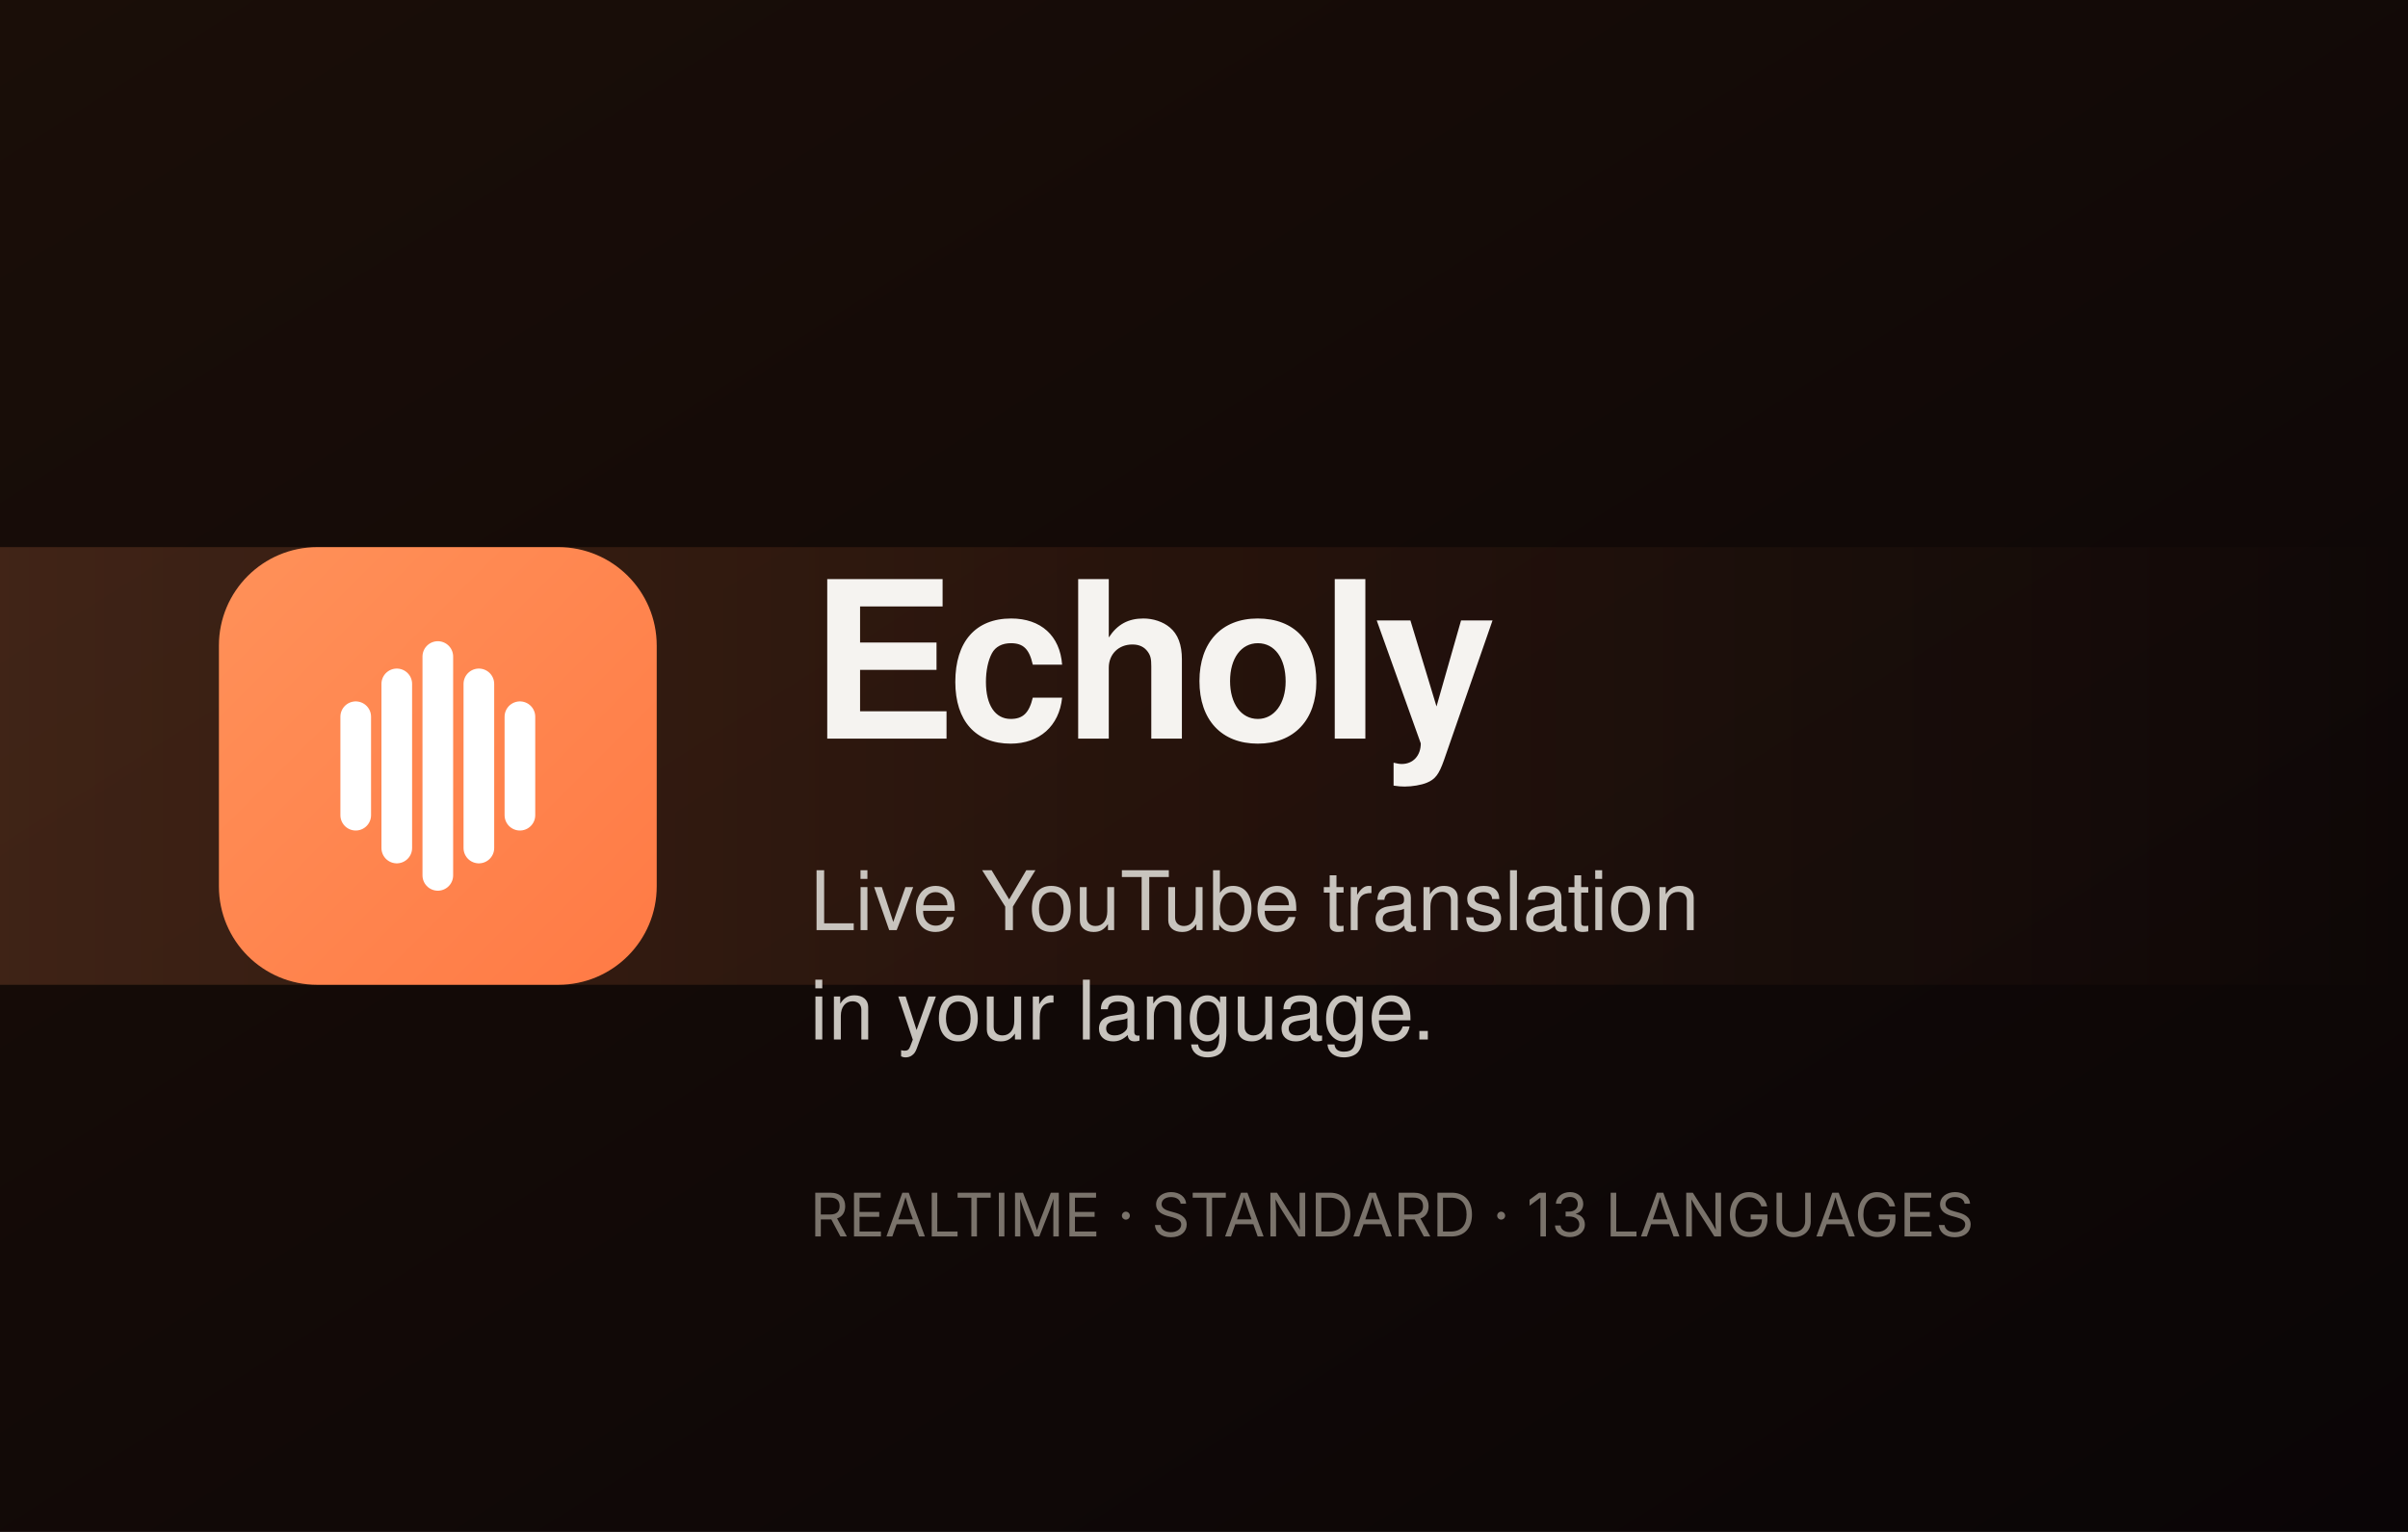
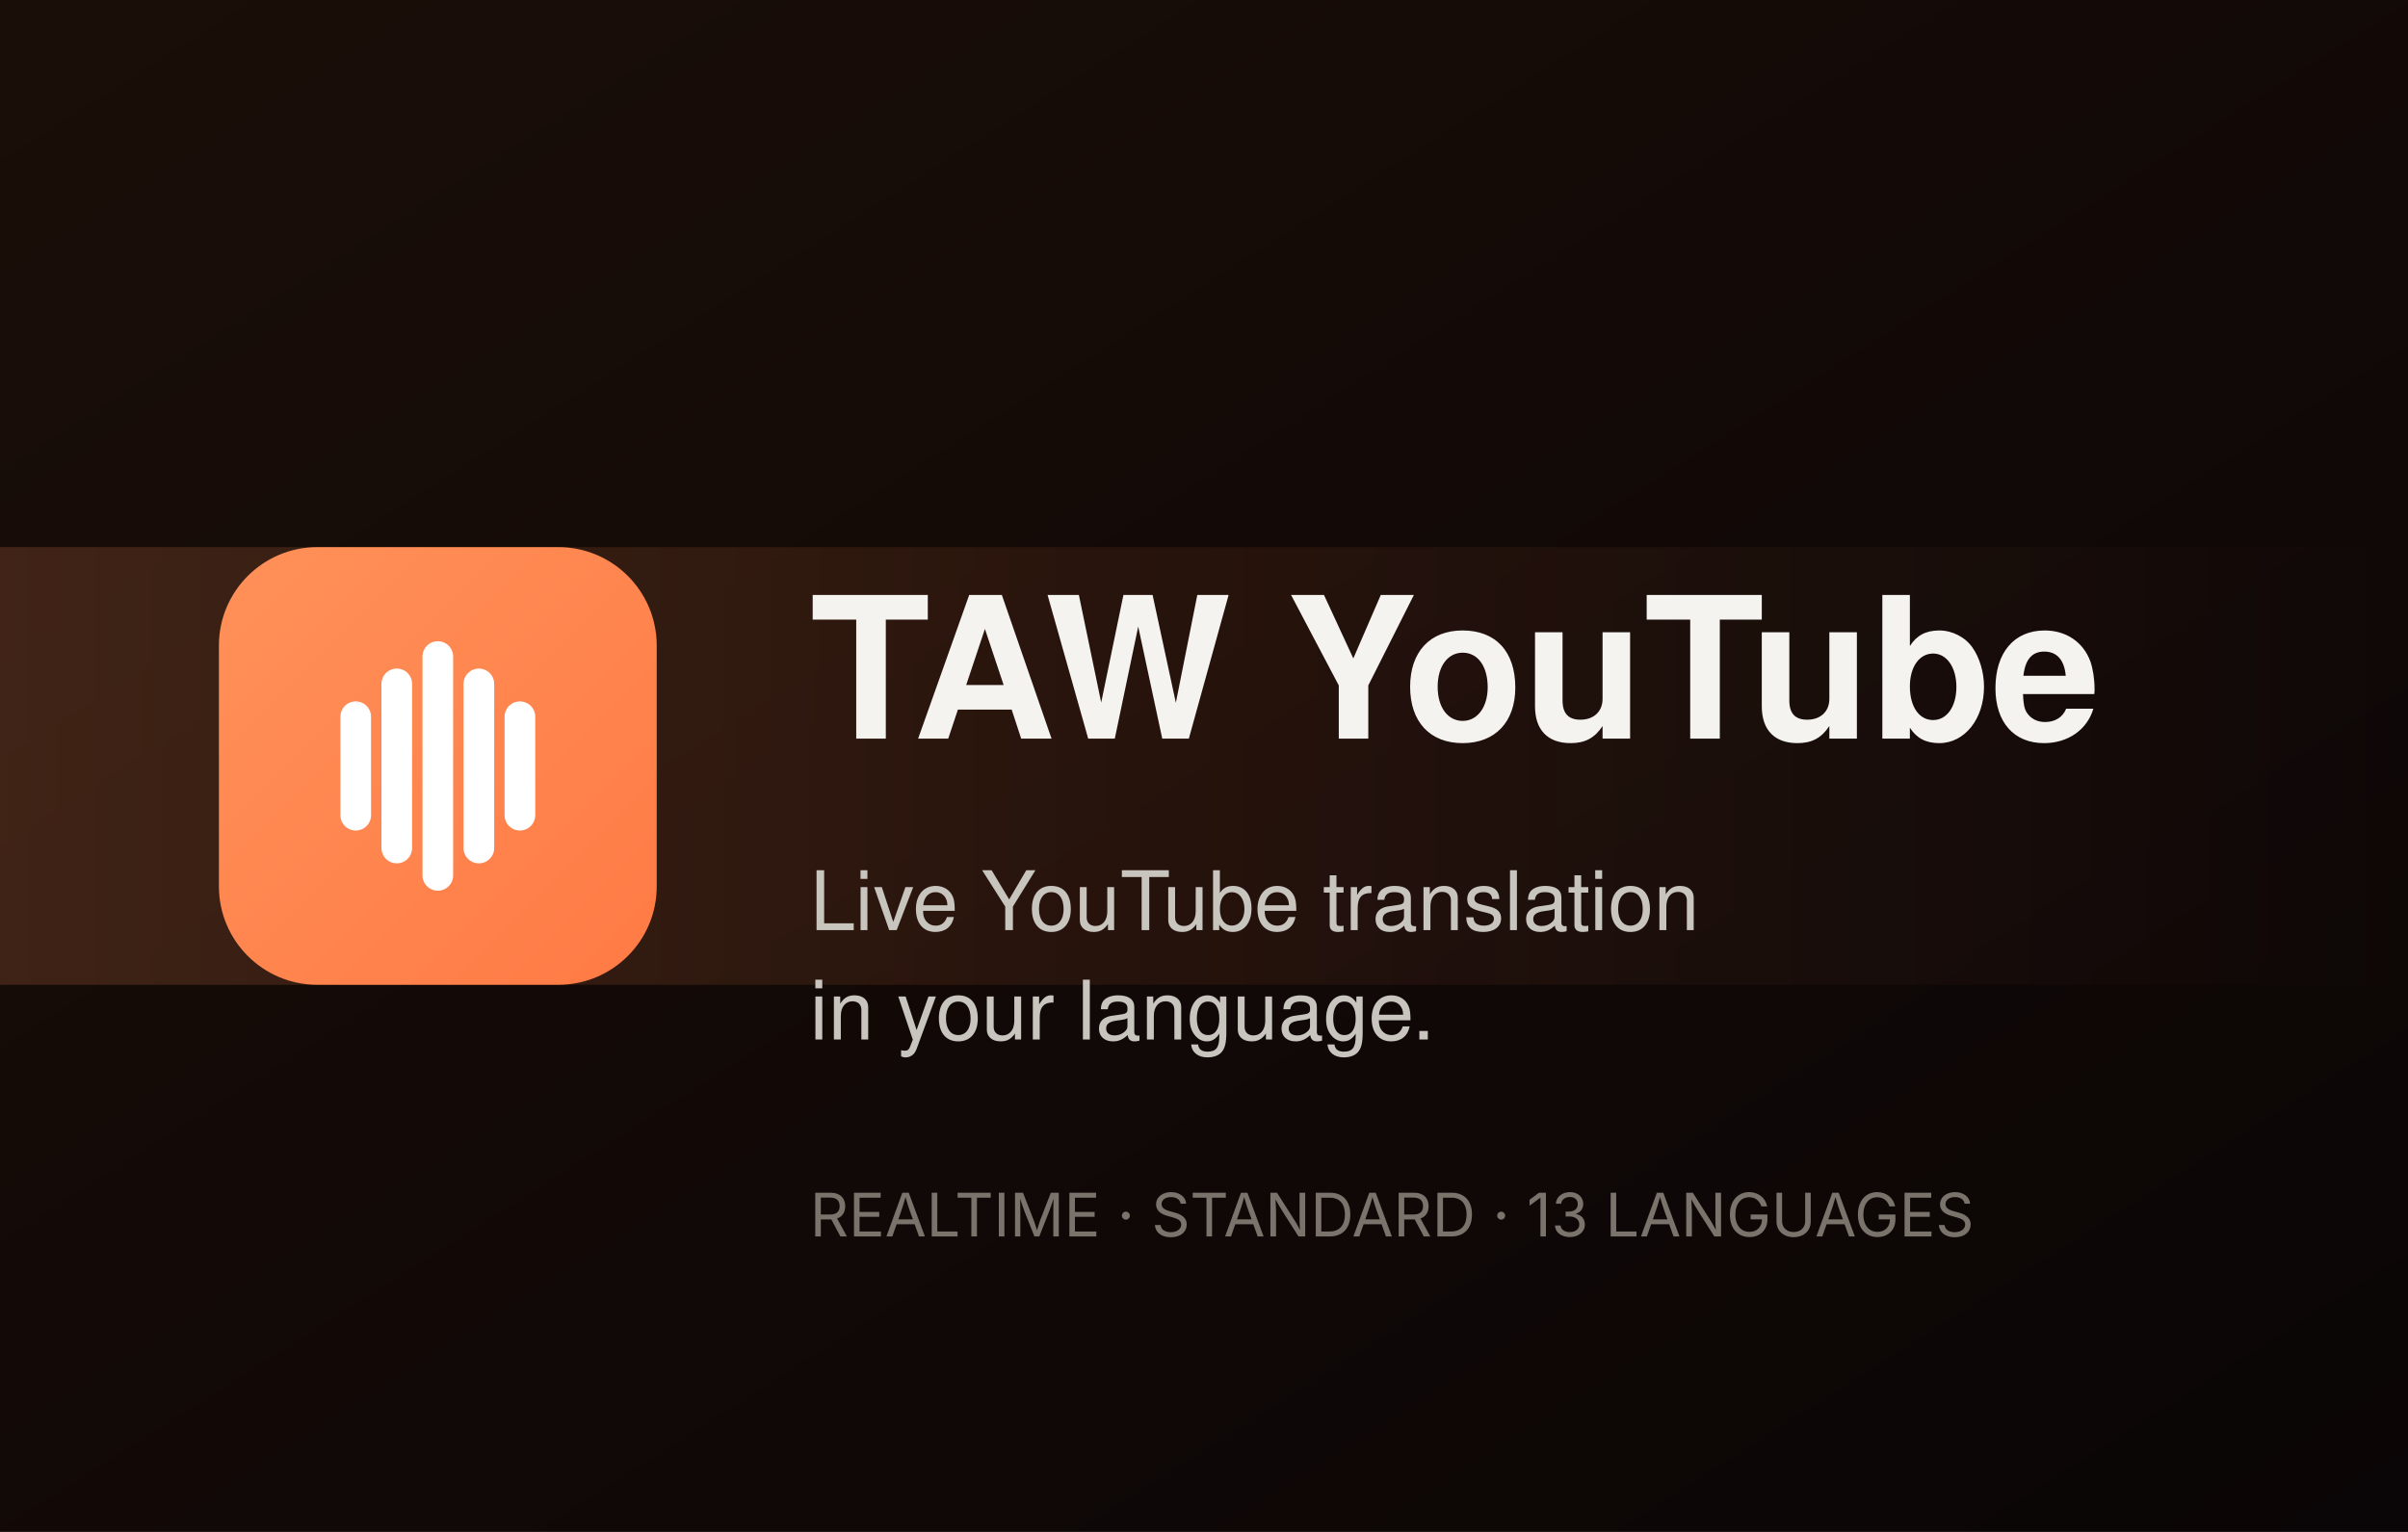
<svg xmlns="http://www.w3.org/2000/svg" viewBox="0 0 440 280" width="440" height="280">
  <defs>
    <linearGradient id="bg" x1="0%" y1="0%" x2="100%" y2="100%">
      <stop offset="0%" style="stop-color:#1a0e08" />
      <stop offset="100%" style="stop-color:#0a0506" />
    </linearGradient>
    <linearGradient id="mark" x1="0%" y1="0%" x2="100%" y2="100%">
      <stop offset="0%" style="stop-color:#ff9159" />
      <stop offset="100%" style="stop-color:#ff7a45" />
    </linearGradient>
    <linearGradient id="glow" x1="0%" y1="50%" x2="100%" y2="50%">
      <stop offset="0%" style="stop-color:#ff9159;stop-opacity:0.18" />
      <stop offset="50%" style="stop-color:#ff7a45;stop-opacity:0.08" />
      <stop offset="100%" style="stop-color:#ff9159;stop-opacity:0" />
    </linearGradient>
  </defs>
  <rect width="440" height="280" fill="url(#bg)" />
  <rect x="0" y="100" width="440" height="80" fill="url(#glow)" />
  <g transform="translate(40,100)">
    <rect width="80" height="80" rx="18" fill="url(#mark)" />
    <g fill="none" stroke="#fff" stroke-width="5.6" stroke-linecap="round">
      <path d="M25 31 L25 49" />
      <path d="M32.5 25 L32.5 55" />
      <path d="M40 20 L40 60" />
      <path d="M47.5 25 L47.5 55" />
      <path d="M55 31 L55 49" />
    </g>
  </g>
  <g font-family="-apple-system, system-ui, 'Segoe UI', Helvetica, Arial, sans-serif" fill="#f5f3f0">
-     <text x="148" y="135" font-size="40" font-weight="700" letter-spacing="-1">Echoly</text>
+     <text x="148" y="135" font-size="36" font-weight="700" letter-spacing="0">TAW YouTube</text>
    <text x="148" y="170" font-size="15" font-weight="500" fill="#c8c4be">Live YouTube translation</text>
    <text x="148" y="190" font-size="15" font-weight="500" fill="#c8c4be">in your language.</text>
  </g>
  <g font-family="-apple-system, system-ui, sans-serif" fill="#7a736b" font-size="11">
    <text x="148" y="226">REALTIME · STANDARD · 13 LANGUAGES</text>
  </g>
</svg>
